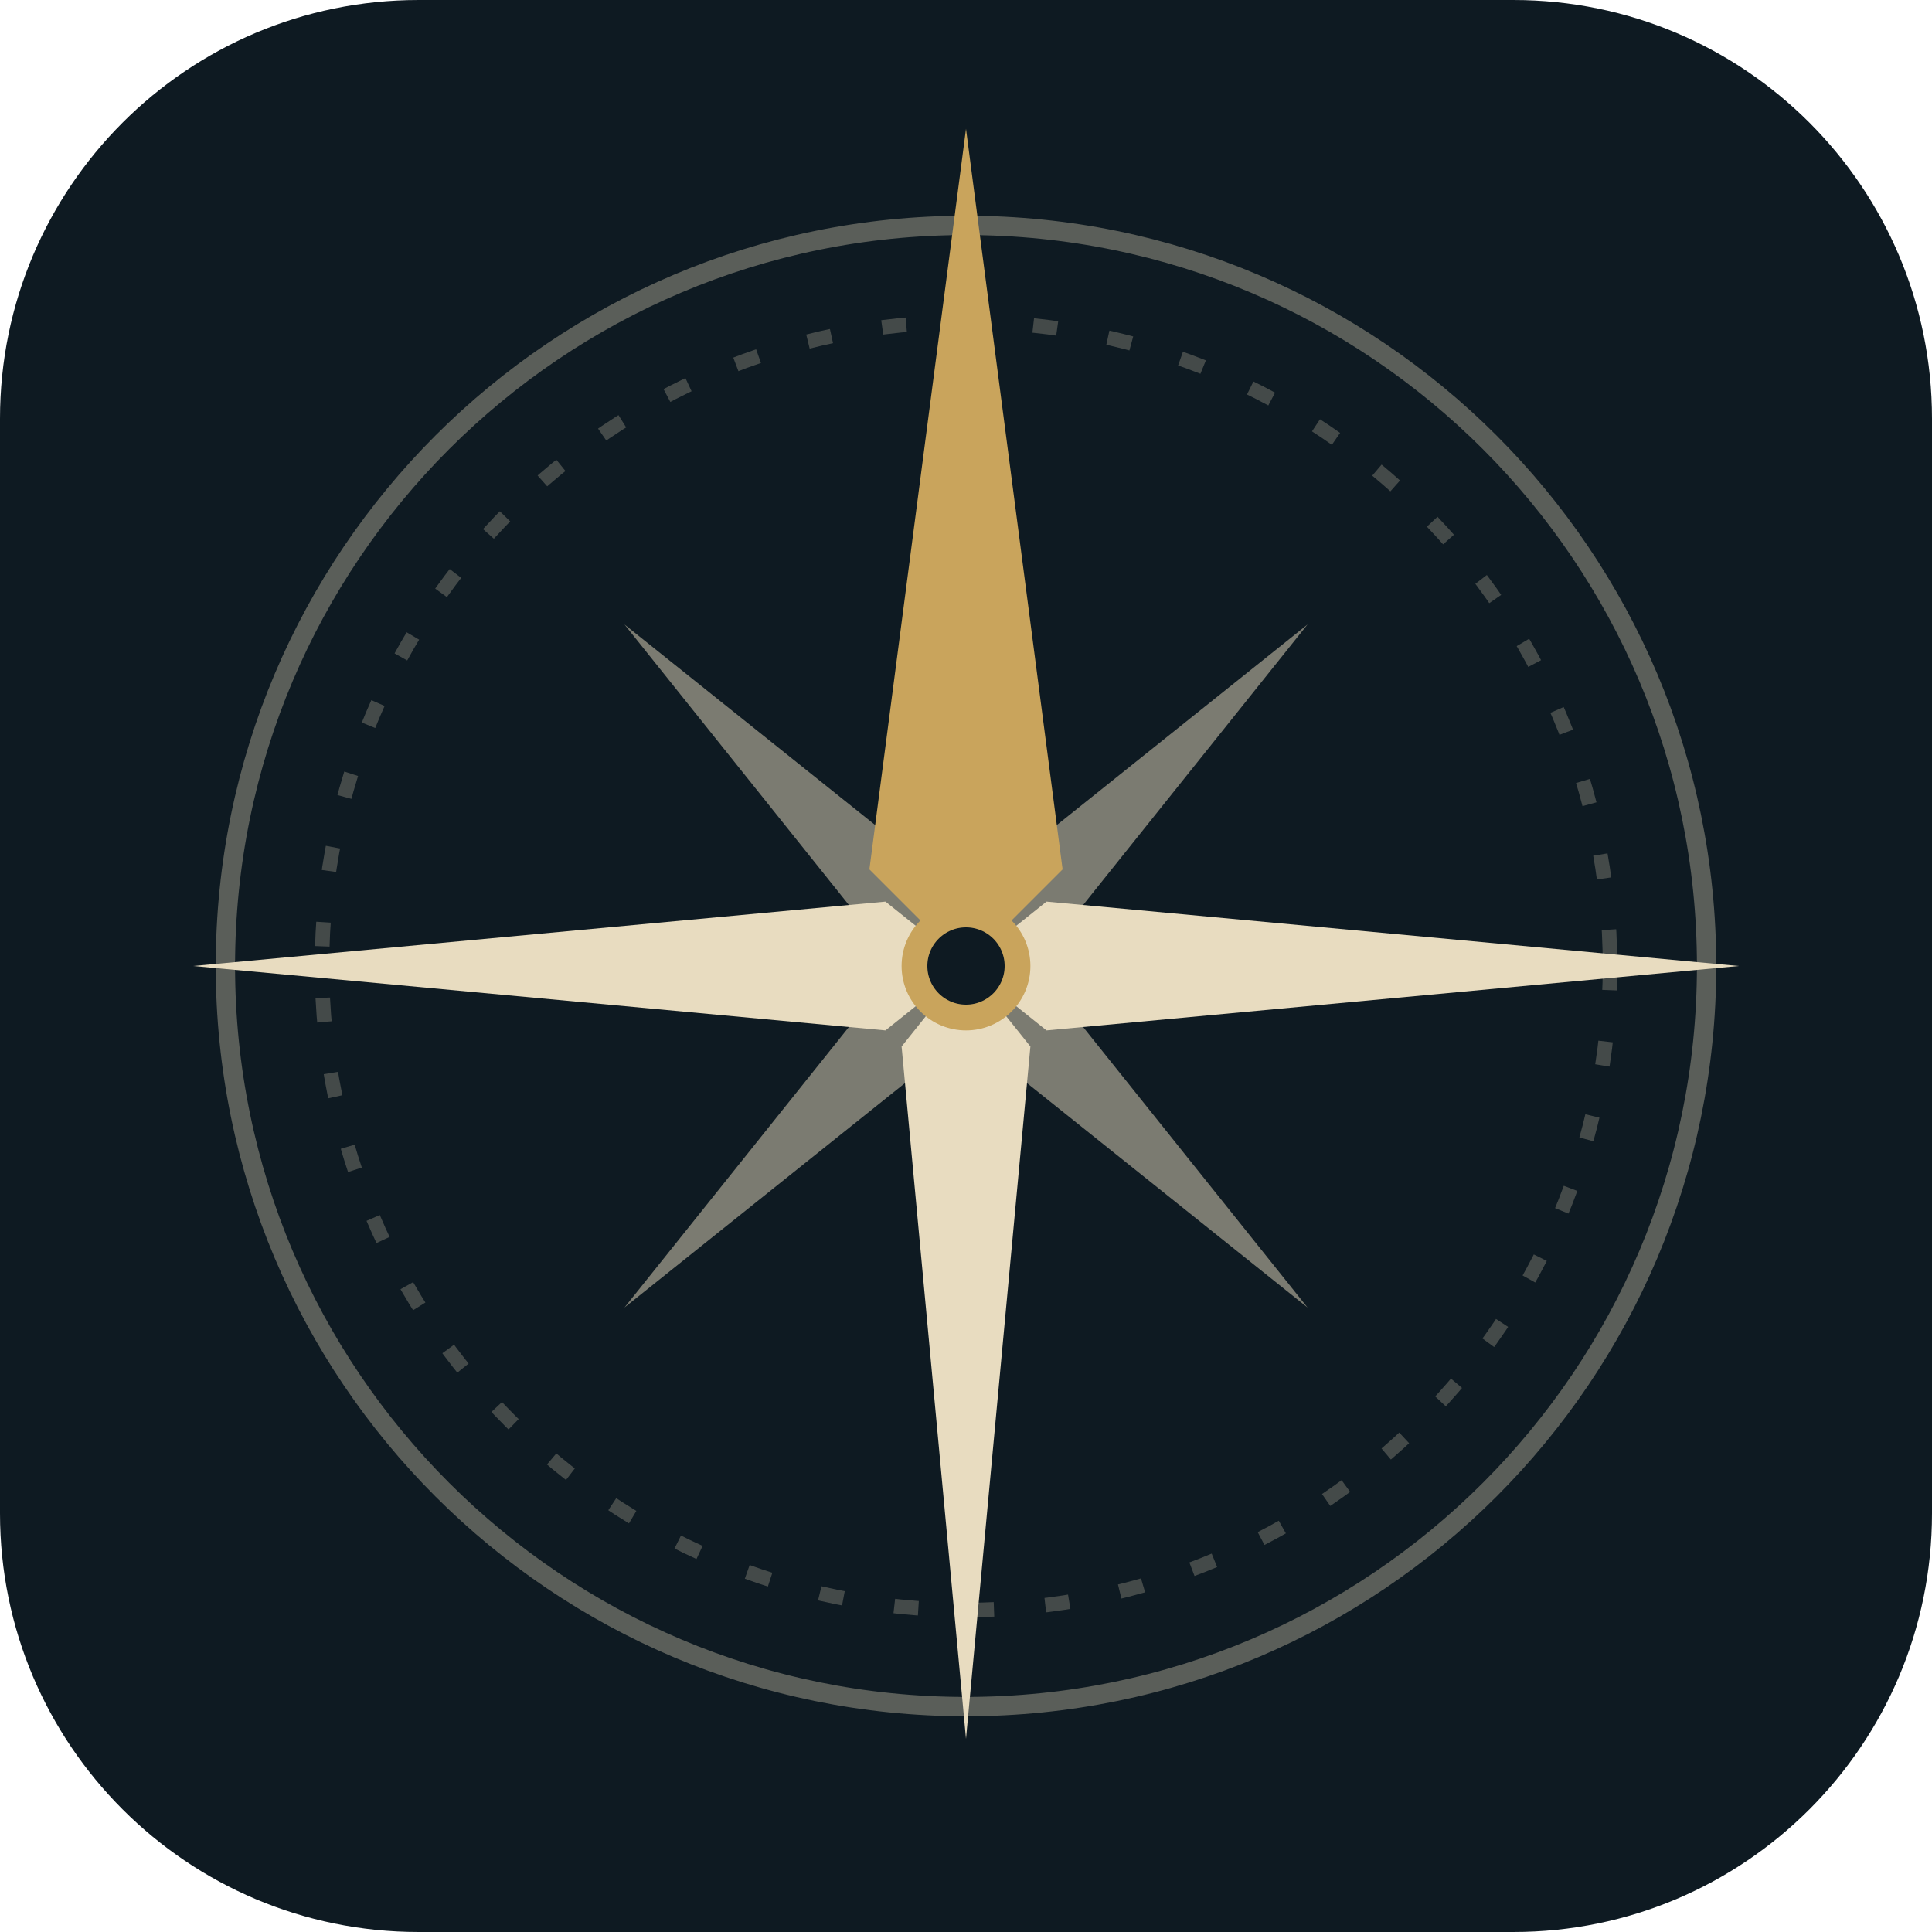
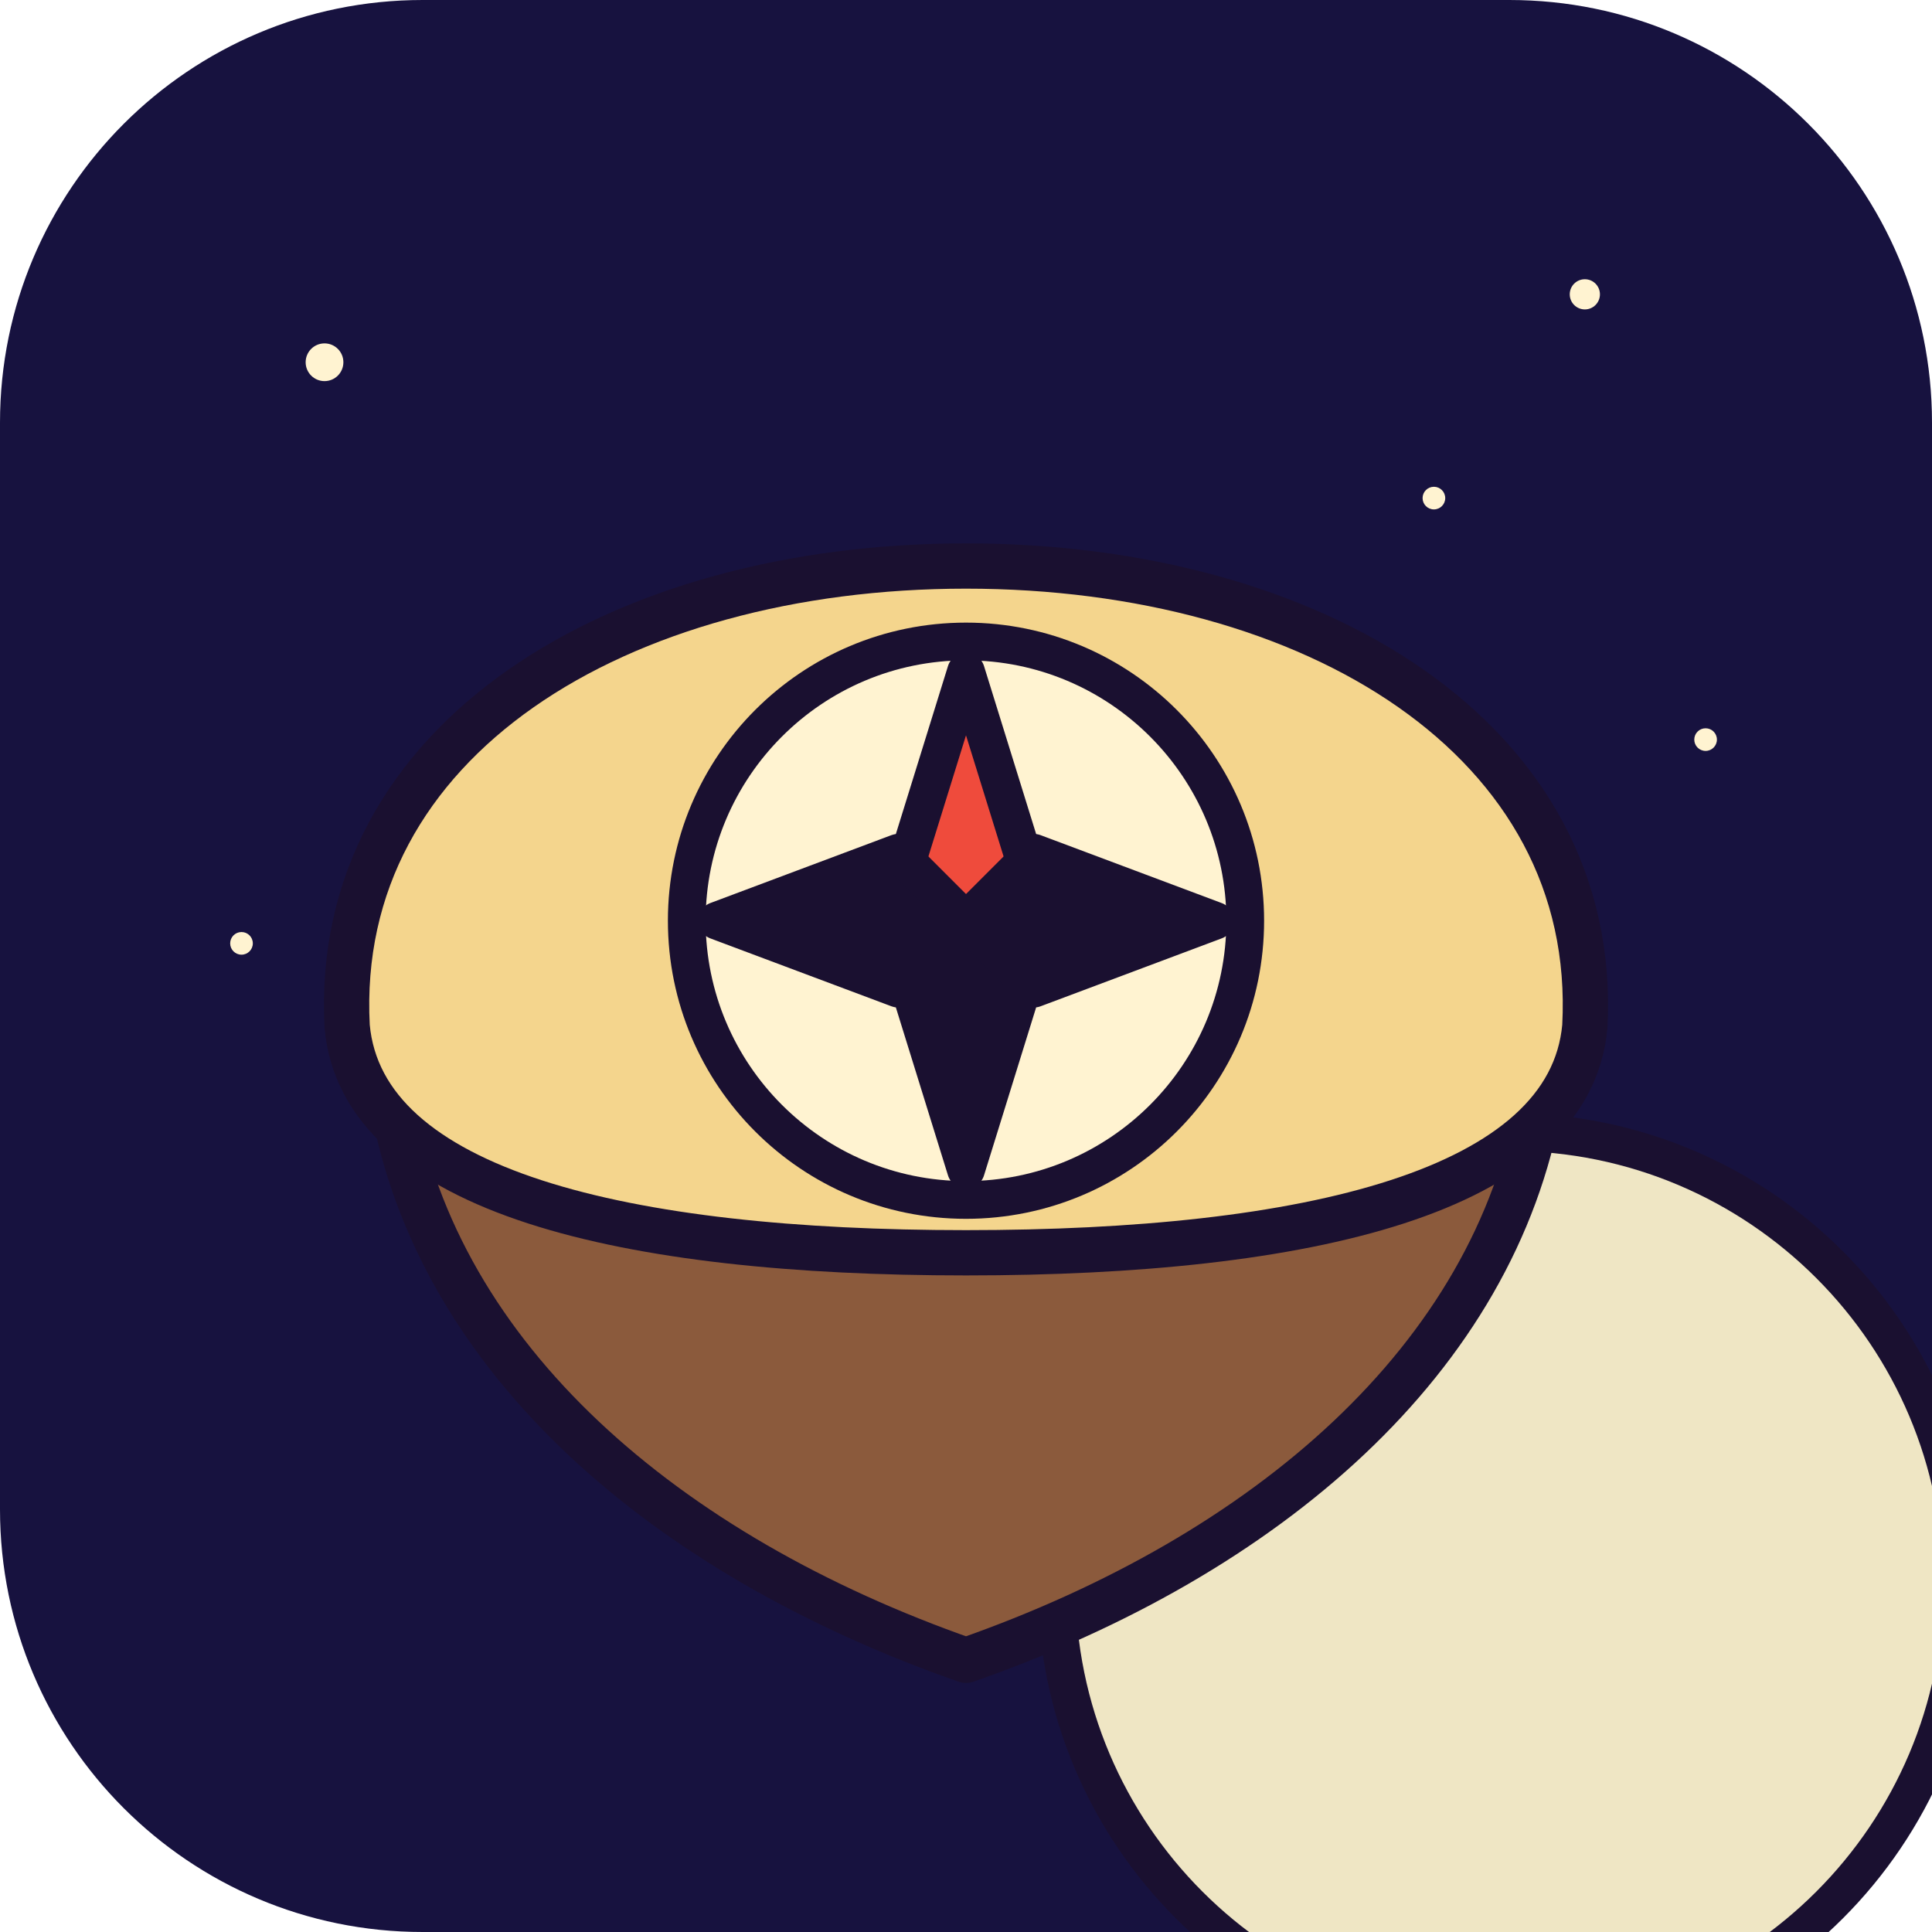
- <svg xmlns="http://www.w3.org/2000/svg" viewBox="0 0 120 120" width="120" height="120">
-   <rect width="120" height="120" rx="26" fill="#0e1a22" />
-   <circle cx="60" cy="60" r="46" fill="none" stroke="#e8dcc0" stroke-opacity=".35" stroke-width="1.2" />
-   <circle cx="60" cy="60" r="40" fill="none" stroke="#e8dcc0" stroke-opacity=".25" stroke-width=".9" stroke-dasharray="1.5 3.2" />
-   <g fill="#e8dcc0" fill-opacity=".5">
-     <path d="M60 30 L63 57 L60 60 L57 57Z" transform="rotate(45 60 60)" />
-     <path d="M60 30 L63 57 L60 60 L57 57Z" transform="rotate(135 60 60)" />
-     <path d="M60 30 L63 57 L60 60 L57 57Z" transform="rotate(225 60 60)" />
-     <path d="M60 30 L63 57 L60 60 L57 57Z" transform="rotate(315 60 60)" />
+ <svg xmlns="http://www.w3.org/2000/svg" viewBox="0 0 512 512">
+   <rect width="512" height="512" rx="112" fill="#17123f" />
+   <g fill="#fff3d1">
+     <circle cx="86" cy="96" r="5" />
+     <circle cx="420" cy="78" r="4" />
+     <circle cx="452" cy="196" r="3" />
+     <circle cx="64" cy="250" r="3" />
+     <circle cx="380" cy="132" r="3" />
  </g>
-   <path d="M12 60 L55 56 L60 60 L55 64Z" fill="#e8dcc0" />
-   <path d="M108 60 L65 56 L60 60 L65 64Z" fill="#e8dcc0" />
-   <path d="M60 108 L64 65 L60 60 L56 65Z" fill="#e8dcc0" />
-   <path d="M60 8 L66 54 L60 60 L54 54Z" fill="#c9a45c" />
-   <circle cx="60" cy="60" r="3.2" fill="#0e1a22" stroke="#c9a45c" stroke-width="1.6" />
+   <circle cx="400" cy="420" r="120" fill="#efe6c4" stroke="#1a1030" stroke-width="10" />
+   <g stroke="#1a1030" stroke-width="12" stroke-linejoin="round">
+     <path d="M104 292C116 360 176 412 256 440C336 412 396 360 408 292Z" fill="#8b5a3c" />
+     <path d="M92 272C88 196 164 150 256 150C348 150 424 196 420 272C416 316 346 332 256 332C166 332 96 316 92 272Z" fill="#f4d58d" />
+   </g>
+   <g stroke="#1a1030" stroke-width="10" stroke-linejoin="round">
+     <circle cx="256" cy="244" r="74" fill="#fff3d1" />
+     <path d="M256 178L274 236L256 244L238 236Z" fill="#ef4b3c" />
+     <path d="M256 310L274 252L256 244L238 252ZM190 244L238 226L256 244L238 262ZM322 244L274 226L256 244L274 262Z" fill="#1a1030" />
+   </g>
</svg>
